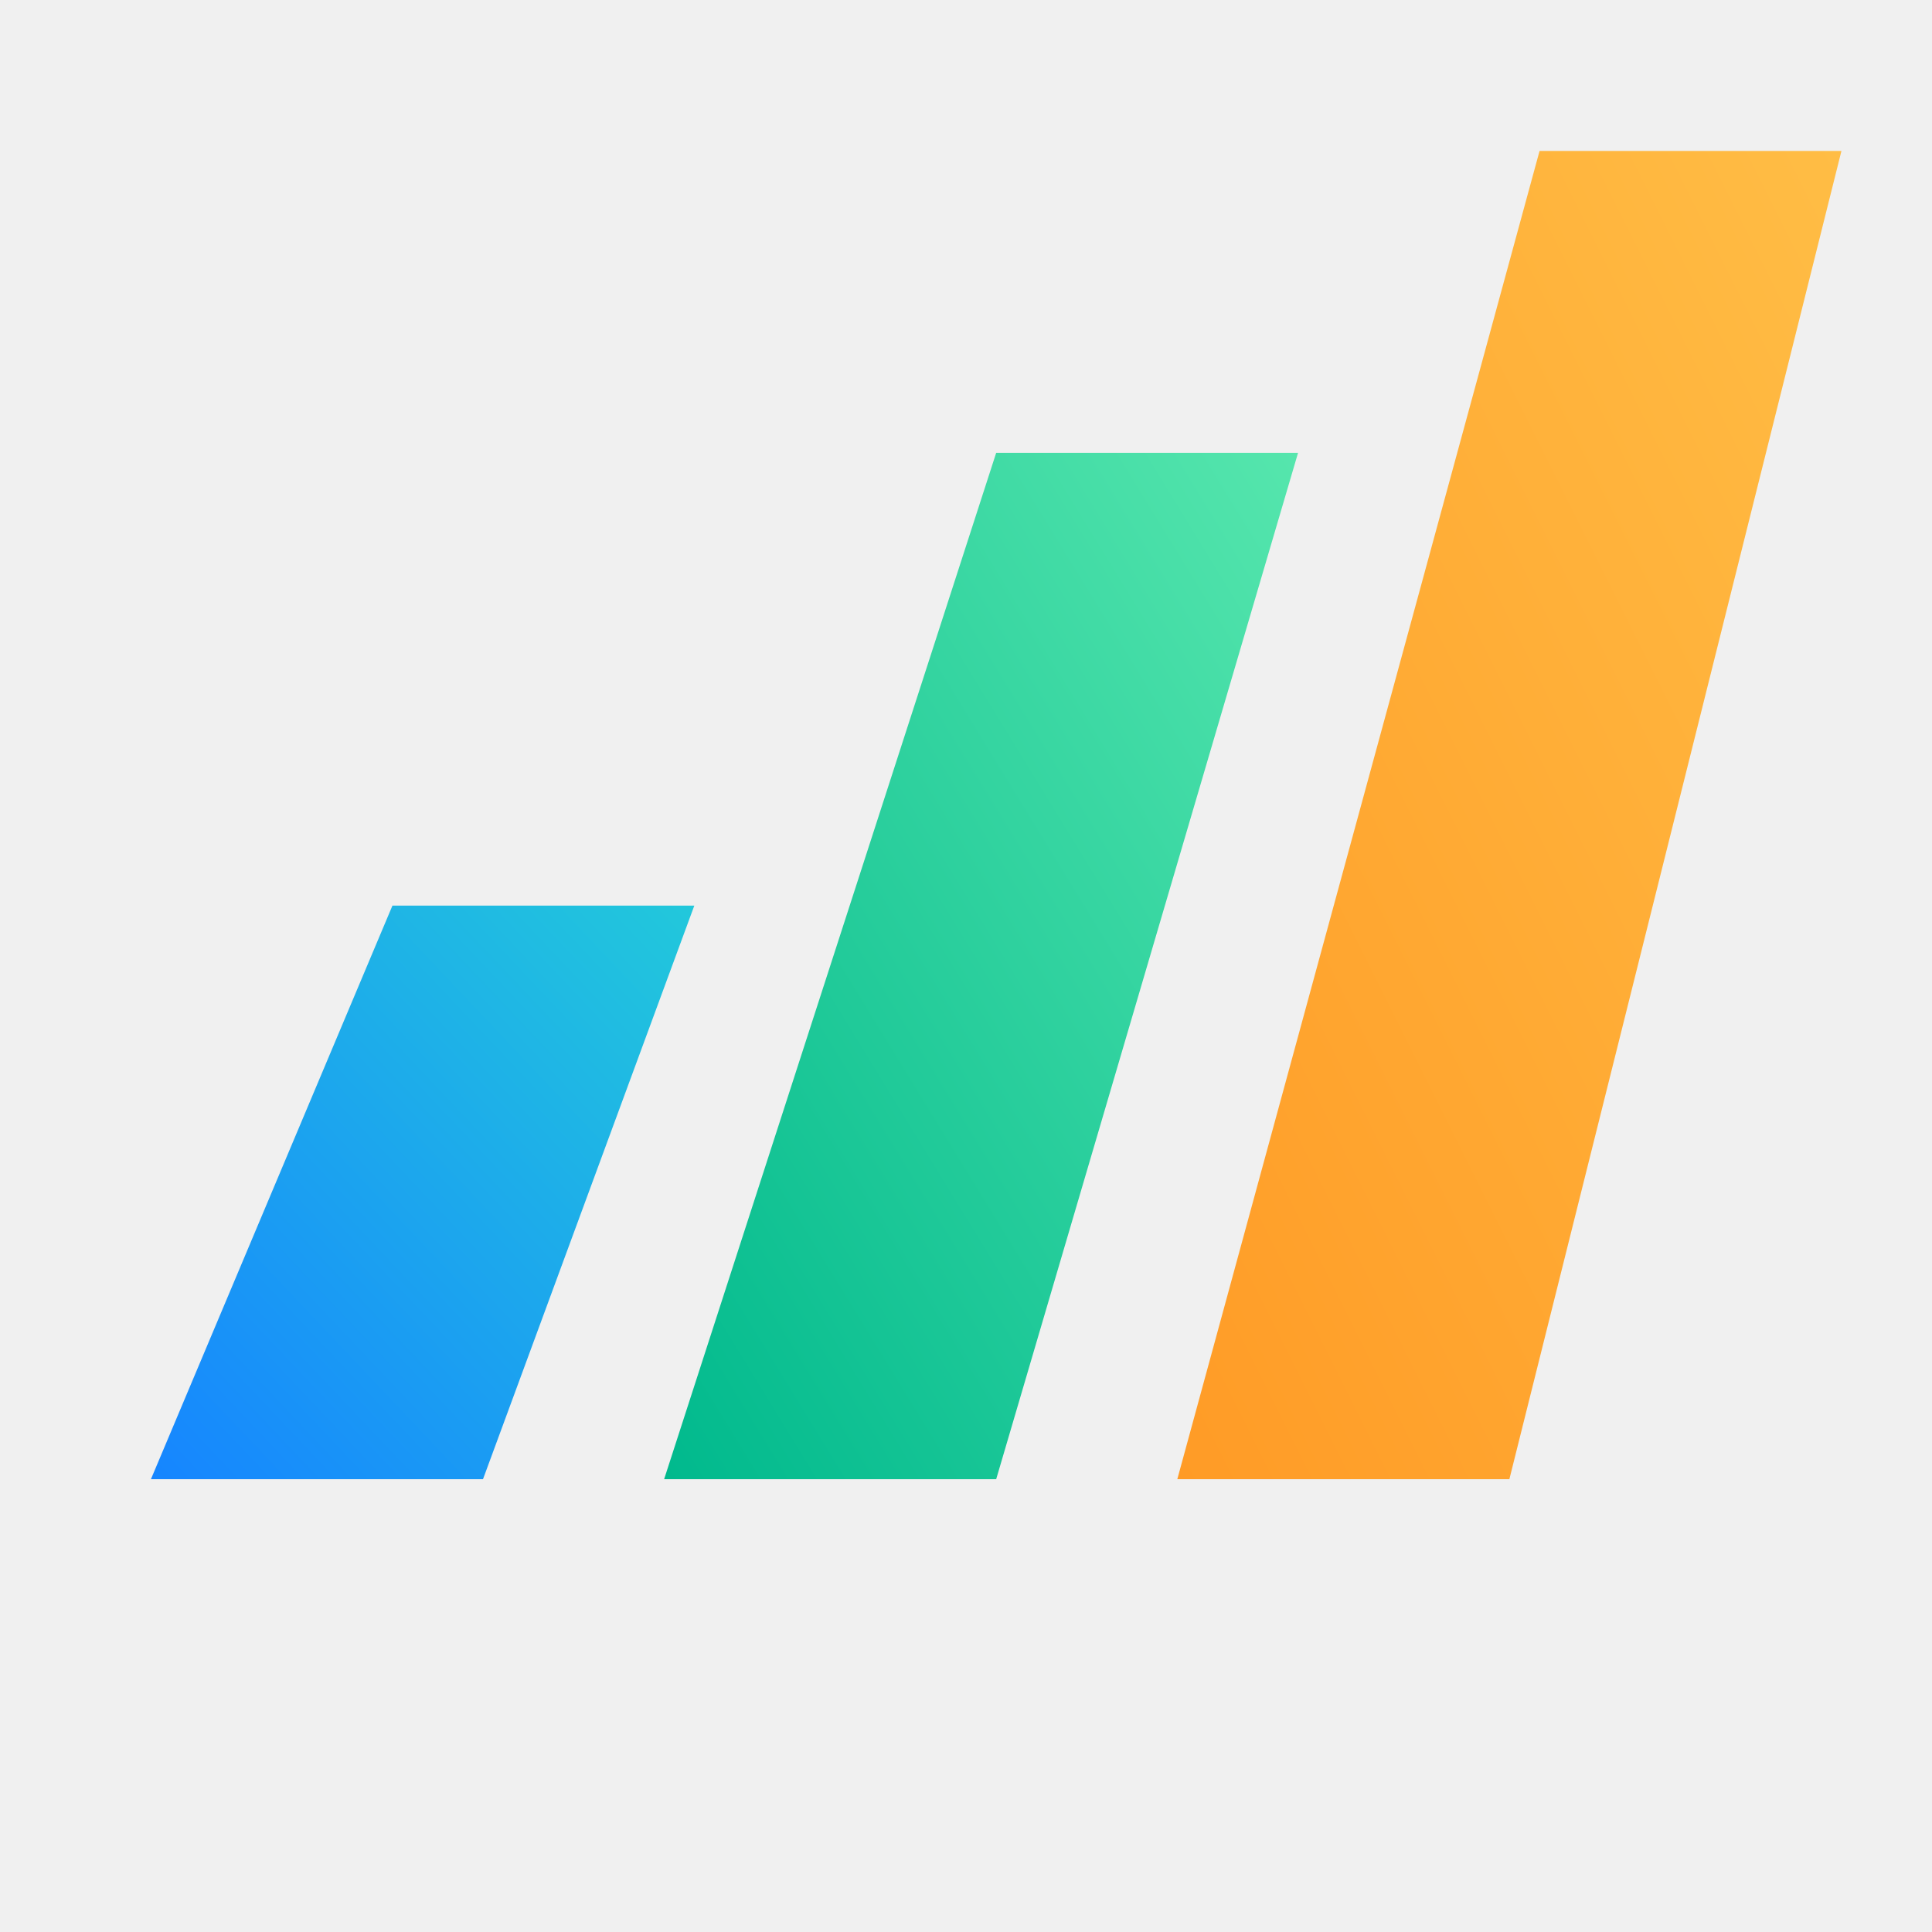
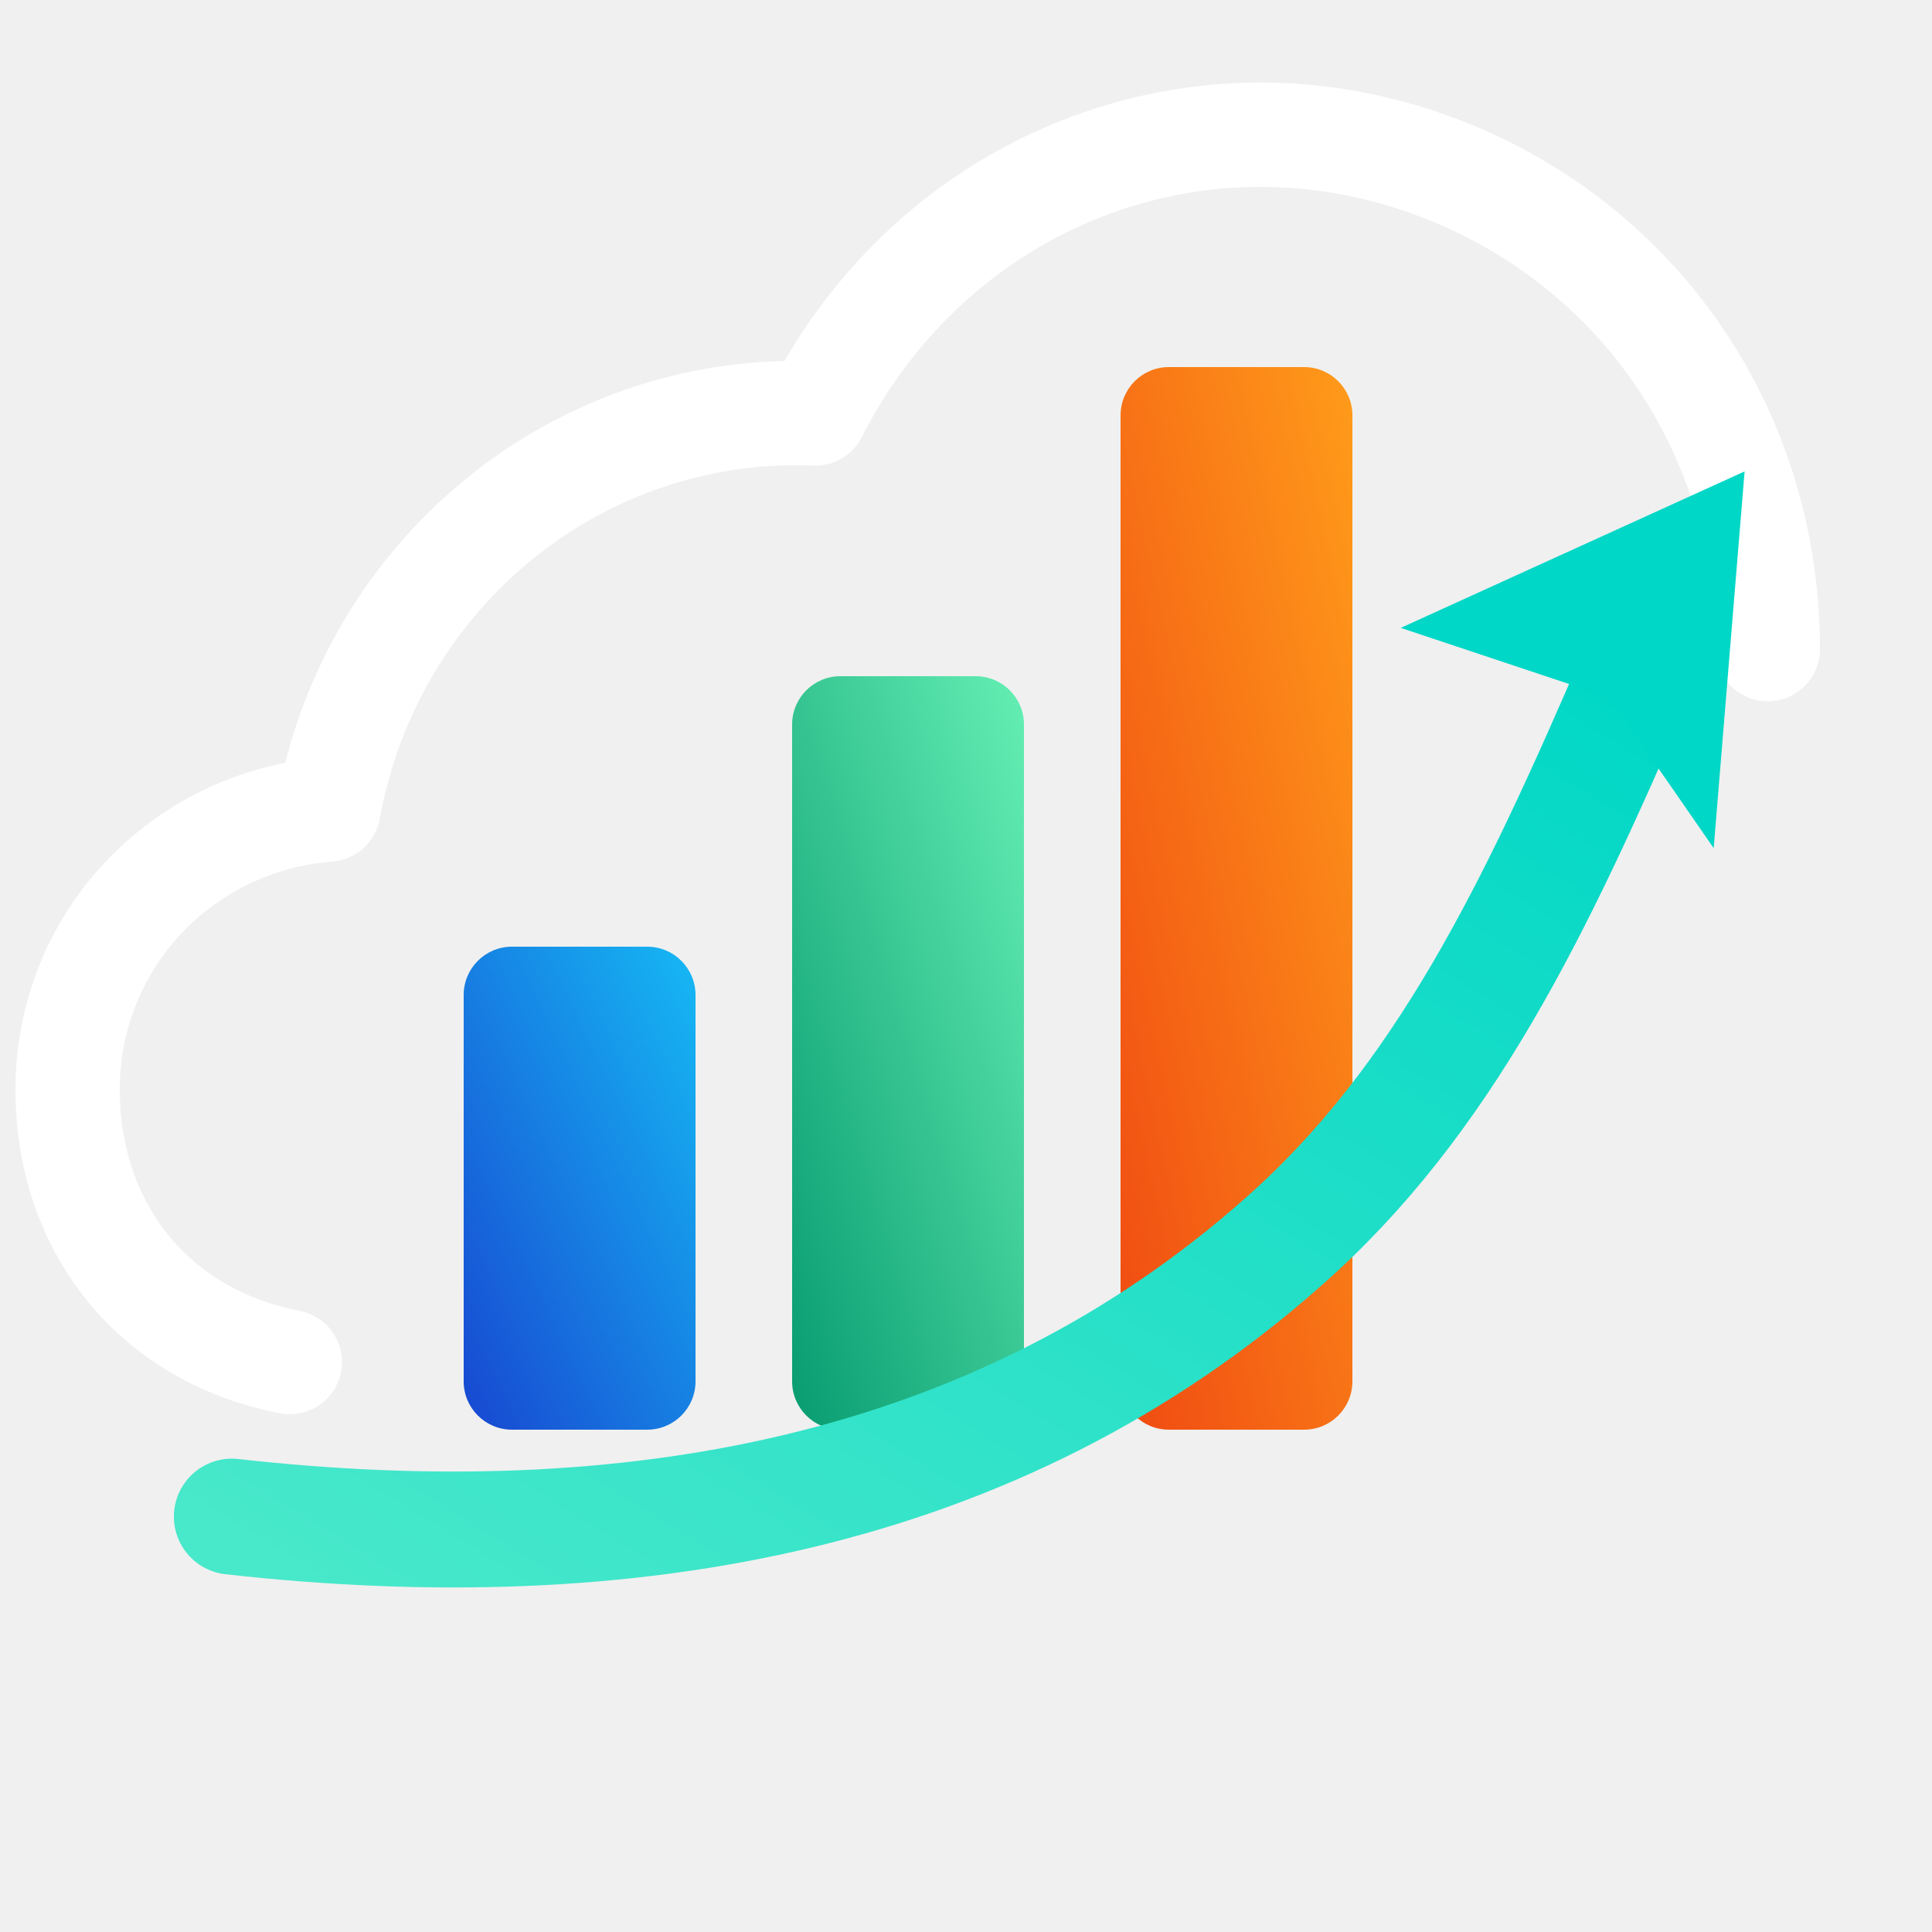
- <svg xmlns="http://www.w3.org/2000/svg" viewBox="0 0 64 64">
+ <svg xmlns="http://www.w3.org/2000/svg" viewBox="0 0 100 100" role="img" aria-labelledby="title desc">
  <defs>
-     <linearGradient id="b" x1="0" y1="1" x2="1" y2="0">
-       <stop stop-color="#1685ff" />
-       <stop offset="1" stop-color="#22c8db" />
+     <linearGradient id="blue" x1="0" y1="1" x2="1" y2="0">
+       <stop stop-color="#1747d1" />
+       <stop offset="1" stop-color="#16b9f4" />
    </linearGradient>
-     <linearGradient id="g" x1="0" y1="1" x2="1" y2="0">
-       <stop stop-color="#00b98d" />
-       <stop offset="1" stop-color="#56e6ad" />
+     <linearGradient id="green" x1="0" y1="1" x2="1" y2="0">
+       <stop stop-color="#079b70" />
+       <stop offset="1" stop-color="#65efb4" />
    </linearGradient>
-     <linearGradient id="o" x1="0" y1="1" x2="1" y2="0">
-       <stop stop-color="#ff9b26" />
-       <stop offset="1" stop-color="#ffbd45" />
+     <linearGradient id="orange" x1="0" y1="1" x2="1" y2="0">
+       <stop stop-color="#f04a12" />
+       <stop offset="1" stop-color="#ff9b1a" />
+     </linearGradient>
+     <linearGradient id="arrow" x1="0" y1="1" x2="1" y2="0">
+       <stop stop-color="#48e8ca" />
+       <stop offset="1" stop-color="#00d7c6" />
    </linearGradient>
  </defs>
-   <path d="M5 49 13 30 23 30 16 49Z" fill="url(#b)" />
-   <path d="M22 49 33 15 43 15 33 49Z" fill="url(#g)" />
-   <path d="M39 49 51 5 61 5 50 49Z" fill="url(#o)" />
+   <path d="M15 70.5c-7.2-1.4-11.5-7.1-11.5-14.1 0-7.7 5.9-13.9 13.5-14.5 2.2-12.2 12.9-21 25.2-20.5C48.7 8.6 63.8 3.2 77 9.8c9.1 4.6 14.5 13.7 14.5 23.8" fill="none" stroke="#fff" stroke-width="5.4" stroke-linecap="round" stroke-linejoin="round" />
+   <rect x="24" y="49" width="12" height="25" rx="2.5" fill="url(#blue)" />
+   <rect x="41" y="35" width="12" height="39" rx="2.5" fill="url(#green)" />
+   <rect x="58" y="19" width="12" height="55" rx="2.5" fill="url(#orange)" />
+   <path d="M12 78.5c20.5 2.3 39.6-1.1 54.4-14.2 8.3-7.3 13.1-17.3 18.3-29.4" fill="none" stroke="url(#arrow)" stroke-width="6" stroke-linecap="round" />
+   <path d="m72.5 32.5 17.8-8.1-1.6 19.5-5.4-7.8-10.8-3.6Z" fill="#00d7c6" />
</svg>
